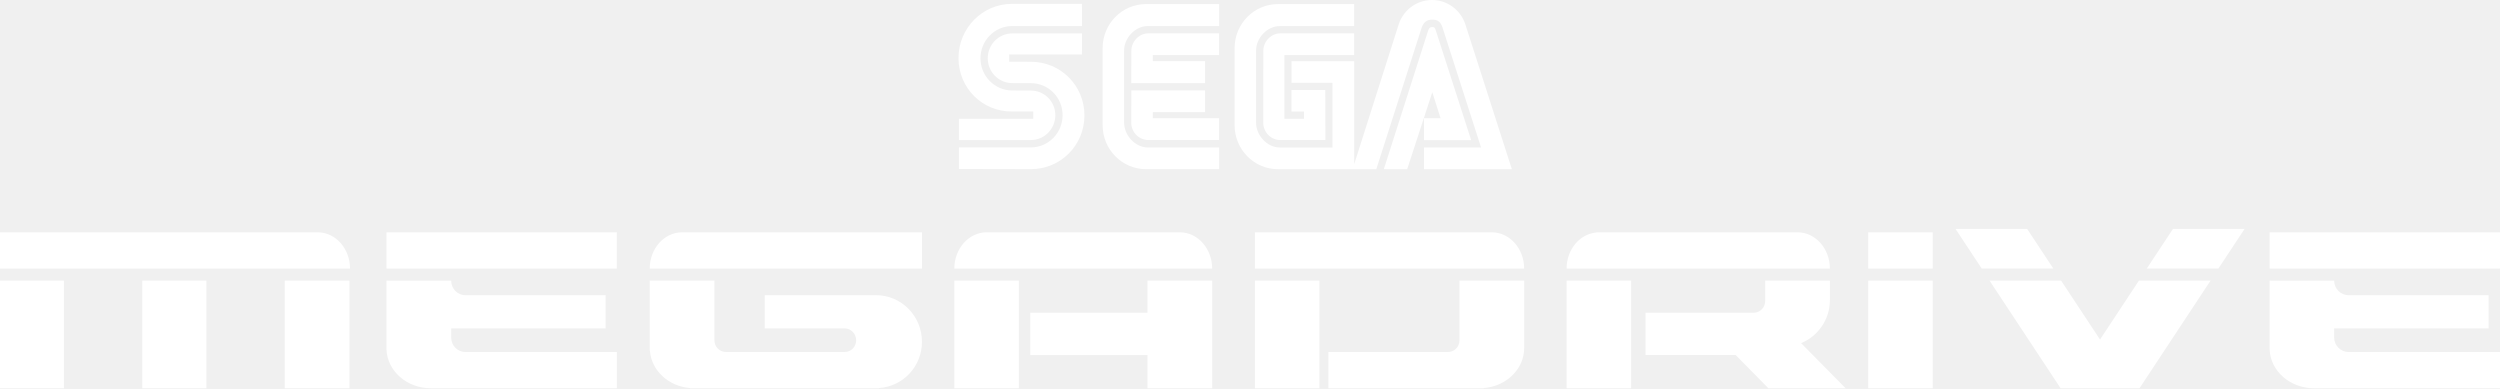
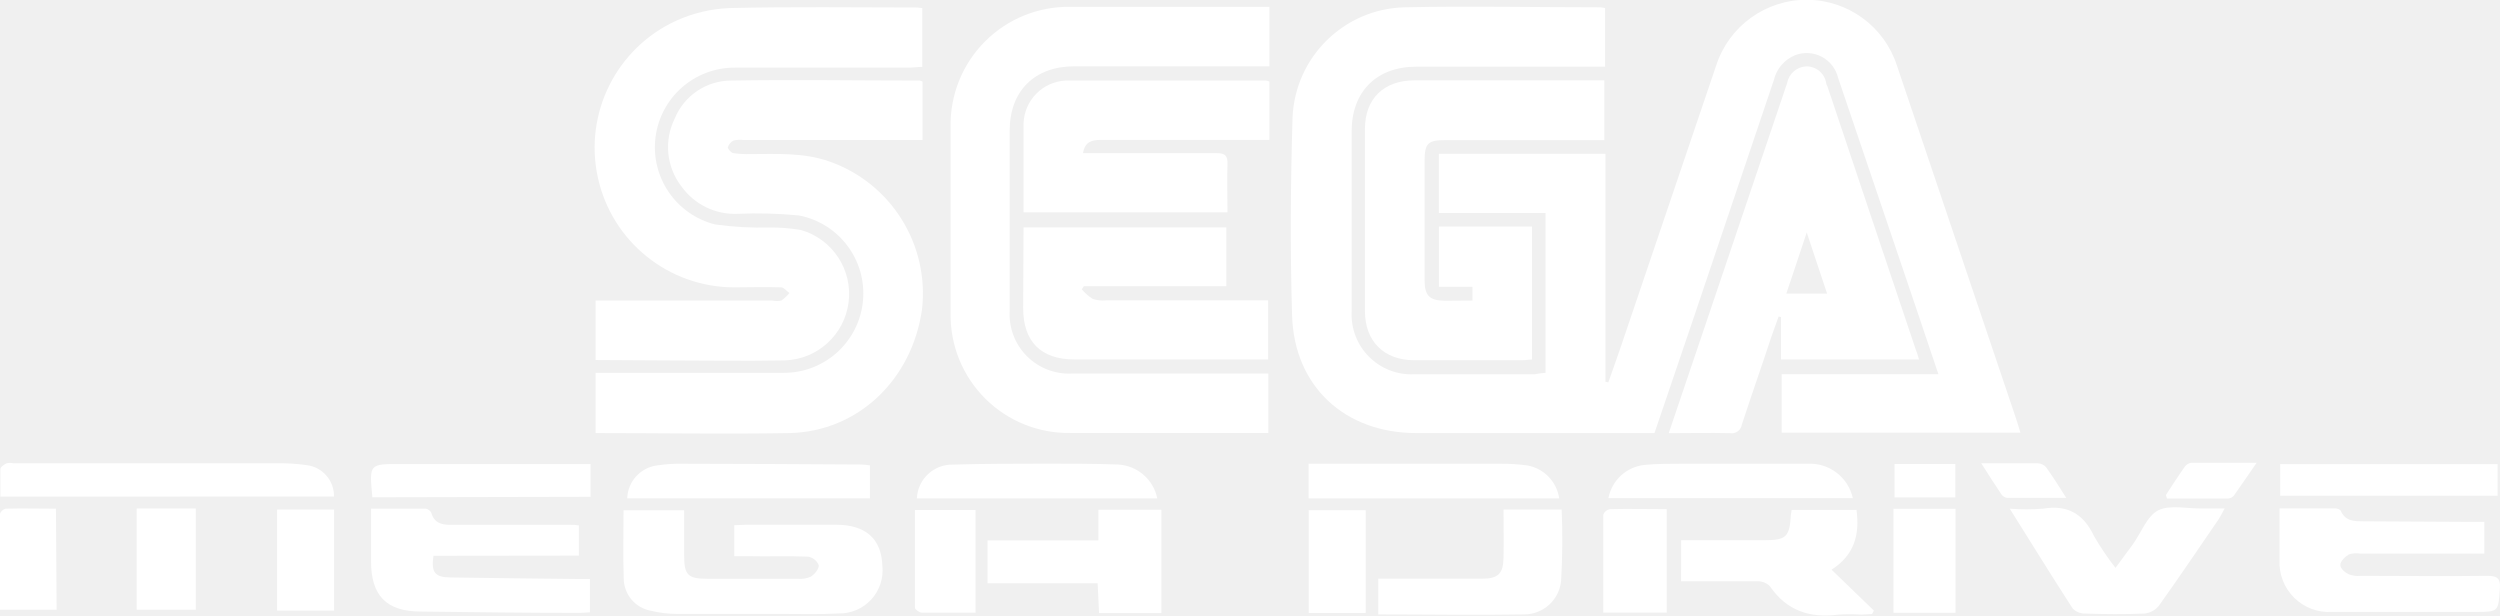
- <svg xmlns="http://www.w3.org/2000/svg" version="1.1" id="Layer_1">
-   <g transform="matrix(1.043478, 0, 0, 1.050986, 0, -0.539155)">
-     <path id="rect7344" d="M 197.898 23.513 L 200.55 27.496 L 207.797 27.496 L 205.146 23.513 L 197.898 23.513 Z" style="fill-opacity: 1; fill: rgb(255, 255, 255);" />
-     <path id="rect7344" d="M 229.687 28.71 L 229.687 35.635 C 229.775 37.797 231.755 39.523 234.172 39.523 L 253 39.523 L 253 35.881 L 237.673 35.881 C 236.871 35.881 236.216 35.225 236.216 34.421 L 236.216 33.511 L 251.848 33.511 L 251.848 30.172 L 237.673 30.172 C 236.871 30.172 236.216 29.516 236.216 28.713 L 229.687 28.71 Z" style="fill-opacity: 1; fill: rgb(255, 255, 255);" />
-     <path id="rect7344" d="M 201.343 28.71 L 208.532 39.524 L 209.27 39.524 L 215.779 39.524 L 216.517 39.524 L 223.707 28.71 L 216.458 28.71 L 212.522 34.629 L 208.586 28.71 L 201.343 28.71 Z" style="fill-opacity: 1; fill: rgb(255, 255, 255);" />
-     <path id="rect7344" d="M 189.062 28.71 L 189.062 39.524 L 195.592 39.524 L 195.592 28.71 L 189.062 28.71 Z" style="fill-opacity: 1; fill: rgb(255, 255, 255);" />
-     <path id="rect7344" d="M 178.635 28.71 L 178.635 30.76 C 178.635 30.773 178.638 30.785 178.635 30.798 C 178.618 31.435 178.102 31.935 177.463 31.935 L 176.026 31.935 L 166.527 31.935 L 166.527 36.185 L 175.648 36.185 L 178.959 39.523 L 186.774 39.523 L 182.27 34.989 C 183.976 34.296 185.186 32.622 185.186 30.663 L 185.186 28.709 L 184.751 28.709 L 178.635 28.71 Z" style="fill-opacity: 1; fill: rgb(255, 255, 255);" />
-     <path id="rect7344" d="M 158.541 28.71 L 158.541 39.524 L 165.07 39.524 L 165.07 28.71 L 158.541 28.71 Z" style="fill-opacity: 1; fill: rgb(255, 255, 255);" />
-     <path id="rect7344" d="M 147.7 28.71 L 147.7 34.706 C 147.7 35.362 147.181 35.882 146.525 35.882 L 134.434 35.882 L 134.434 39.524 L 150.14 39.524 L 150.14 39.505 C 152.434 39.331 154.247 37.6 154.247 35.484 L 154.247 28.71 L 147.7 28.71 Z" style="fill-opacity: 1; fill: rgb(255, 255, 255);" />
-     <path id="rect7344" d="M 126.997 28.71 L 126.997 39.524 L 133.525 39.524 L 133.525 28.71 L 126.997 28.71 Z" style="fill-opacity: 1; fill: rgb(255, 255, 255);" />
-     <path id="rect7344" d="M 116.124 28.71 L 116.124 31.936 L 104.26 31.936 L 104.26 36.187 L 116.124 36.187 L 116.124 39.524 L 122.672 39.524 L 122.672 28.71 L 116.124 28.71 Z" style="fill-opacity: 1; fill: rgb(255, 255, 255);" />
-     <path id="rect7344" d="M 96.578 28.71 L 96.578 39.524 L 103.107 39.524 L 103.107 28.71 L 96.578 28.71 Z" style="fill-opacity: 1; fill: rgb(255, 255, 255);" />
-     <path id="rect7344" d="M 65.754 28.71 L 65.754 35.749 L 65.773 35.749 C 65.914 37.732 67.642 39.321 69.821 39.504 L 69.821 39.523 L 88.951 39.523 L 88.951 39.504 C 91.382 39.345 93.303 37.334 93.303 34.855 C 93.303 32.274 91.225 30.171 88.649 30.171 C 88.623 30.171 88.598 30.17 88.573 30.171 L 77.39 30.171 L 77.39 33.508 L 85.469 33.508 C 86.123 33.508 86.643 34.048 86.643 34.704 C 86.643 35.361 86.123 35.88 85.469 35.88 L 73.473 35.88 C 72.819 35.88 72.299 35.36 72.299 34.704 L 72.299 28.71 L 65.754 28.71 Z" style="fill-opacity: 1; fill: rgb(255, 255, 255);" />
-     <path id="rect7344" d="M 39.112 28.71 L 39.112 35.635 C 39.199 37.797 41.179 39.523 43.597 39.523 L 62.424 39.523 L 62.424 35.881 L 47.098 35.881 C 46.294 35.881 45.66 35.225 45.66 34.421 L 45.66 33.511 L 61.29 33.511 L 61.29 30.172 L 47.098 30.172 C 46.294 30.172 45.66 29.516 45.66 28.713 L 45.053 28.713 L 39.112 28.71 Z" style="fill-opacity: 1; fill: rgb(255, 255, 255);" />
-     <path id="rect7344" d="M 28.818 28.71 L 28.818 39.524 L 35.365 39.524 L 35.365 28.71 L 28.818 28.71 Z" style="fill-opacity: 1; fill: rgb(255, 255, 255);" />
-     <path id="rect7344" d="M 14.4 28.71 L 14.4 39.524 L 20.889 39.524 L 20.889 28.71 L 14.4 28.71 Z" style="fill-opacity: 1; fill: rgb(255, 255, 255);" />
-     <path id="rect7344" d="M 0 28.71 L 0 39.524 L 6.472 39.524 L 6.472 28.71 L 0 28.71 Z" style="fill-opacity: 1; fill: rgb(255, 255, 255);" />
-     <path id="rect7344" d="M 229.687 23.855 L 229.687 27.498 L 252.999 27.498 L 252.999 23.855 L 229.687 23.855 Z" style="fill-opacity: 1; fill: rgb(255, 255, 255);" />
-     <path id="rect7344" d="M 189.062 23.855 L 189.062 27.498 L 195.592 27.498 L 195.592 23.855 L 189.062 23.855 Z" style="fill-opacity: 1; fill: rgb(255, 255, 255);" />
-     <path id="rect7344" d="M 161.55 23.855 L 161.55 23.873 C 159.866 24.023 158.541 25.583 158.541 27.498 L 161.55 27.498 L 165.07 27.498 L 177.085 27.498 L 178.636 27.498 L 183.953 27.498 L 185.184 27.498 C 185.184 25.5 183.737 23.877 181.948 23.855 L 161.55 23.855 Z" style="fill-opacity: 1; fill: rgb(255, 255, 255);" />
-     <path id="rect7344" d="M 126.997 23.855 L 126.997 27.498 L 151.009 27.498 L 154.244 27.498 C 154.244 25.501 152.796 23.879 151.009 23.855 L 126.997 23.855 Z" style="fill-opacity: 1; fill: rgb(255, 255, 255);" />
-     <path id="rect7344" d="M 99.813 23.855 C 98.025 23.877 96.578 25.5 96.578 27.498 L 99.813 27.498 L 103.107 27.498 L 119.303 27.498 L 122.672 27.498 C 122.672 25.486 121.204 23.855 119.398 23.855 C 119.365 23.855 119.336 23.853 119.304 23.855 L 99.813 23.855 Z" style="fill-opacity: 1; fill: rgb(255, 255, 255);" />
-     <path id="rect7344" d="M 69.008 23.855 C 67.21 23.867 65.754 25.493 65.754 27.498 L 69.008 27.498 L 72.302 27.498 L 93.304 27.498 L 93.304 23.855 L 69.027 23.855 L 69.008 23.855 Z" style="fill-opacity: 1; fill: rgb(255, 255, 255);" />
-     <path id="rect7344" d="M 39.112 23.855 L 39.112 27.498 L 62.423 27.498 L 62.423 23.855 L 39.112 23.855 Z" style="fill-opacity: 1; fill: rgb(255, 255, 255);" />
-     <path id="rect7344" d="M 0 23.855 L 0 27.498 L 32.205 27.498 L 35.422 27.498 C 35.422 25.508 33.986 23.889 32.205 23.855 L 0 23.855 Z" style="fill-opacity: 1; fill: rgb(255, 255, 255);" />
-     <path id="rect7344" d="M 219.905 23.513 L 217.254 27.496 L 224.501 27.496 L 227.152 23.513 L 219.905 23.513 Z" style="fill-opacity: 1; fill: rgb(255, 255, 255);" />
-   </g>
-   <g transform="matrix(1.030232, 0, 0, 1.045757, 6.767743, 0)">
-     <path d="M 109.385 12.379 C 109.385 13.367 110.19 14.15 111.156 14.14 L 118.389 14.14 L 118.389 11.937 L 111.596 11.937 L 111.596 11.32 L 116.949 11.32 L 116.949 9.128 L 109.396 9.128 L 109.385 12.379 L 109.385 12.379 Z" id="path11" style="fill-rule: evenodd; fill: rgb(255, 255, 255);" />
-     <path d="M 109.396 5.118 C 109.396 4.207 110.18 3.362 111.156 3.366 L 118.389 3.366 L 118.389 5.558 L 111.596 5.558 L 111.596 6.175 L 116.949 6.175 L 116.949 8.397 L 109.385 8.397 L 109.396 5.118 L 109.396 5.118 Z" id="path13" style="fill-rule: evenodd; fill: rgb(255, 255, 255);" />
-     <path d="M 110.898 0.411 C 108.443 0.411 106.452 2.402 106.452 4.856 L 106.452 12.637 C 106.452 15.092 108.443 17.082 110.898 17.082 L 118.391 17.082 L 118.391 14.891 L 111.084 14.891 C 109.795 14.891 108.652 13.669 108.652 12.381 L 108.652 5.11 C 108.652 3.821 109.795 2.63 111.084 2.63 L 118.391 2.63 L 118.391 0.408 L 110.898 0.408 L 110.898 0.411 Z" id="path29" style="fill-rule: evenodd; fill: rgb(255, 255, 255);" />
-     <path d="M 125.084 11.997 L 125.084 5.558 L 132.229 5.558 L 132.229 3.366 L 124.683 3.366 C 123.707 3.362 122.923 4.207 122.923 5.118 L 122.914 12.379 C 122.914 13.367 123.717 14.15 124.683 14.14 L 129.286 14.14 L 129.274 9.089 L 125.811 9.089 L 125.811 11.261 L 127.091 11.261 L 127.091 11.996 L 125.084 11.996 L 125.084 11.997 Z" id="path31" style="fill-rule: evenodd; fill: rgb(255, 255, 255);" />
-     <path d="M 104.333 0.39 L 97.155 0.39 C 94.131 0.39 91.678 2.842 91.678 5.866 C 91.678 8.891 94.131 11.284 97.155 11.258 L 99.342 11.258 L 99.342 11.997 L 91.726 11.997 L 91.726 14.141 L 99.094 14.141 C 100.479 14.141 101.603 13.017 101.603 11.634 C 101.603 10.249 100.479 9.145 99.094 9.145 L 97.185 9.137 C 95.388 9.137 93.931 7.68 93.931 5.884 C 93.931 4.087 95.387 2.63 97.185 2.63 L 104.338 2.63 L 104.333 0.39 L 104.333 0.39 Z" id="path33" style="fill-rule: evenodd; fill: rgb(255, 255, 255);" />
-     <path d="M 104.333 5.499 L 96.872 5.499 L 96.872 6.234 L 99.11 6.238 C 102.136 6.238 104.587 8.631 104.587 11.655 C 104.587 14.68 102.136 17.079 99.11 17.079 L 91.726 17.064 L 91.726 14.885 L 99.094 14.885 C 100.891 14.885 102.348 13.429 102.348 11.632 C 102.348 9.836 100.891 8.398 99.094 8.398 L 97.185 8.391 C 95.8 8.391 94.676 7.267 94.676 5.882 C 94.676 4.497 95.8 3.374 97.185 3.374 L 104.338 3.374 L 104.333 5.499 L 104.333 5.499 Z" id="path35" style="fill-rule: evenodd; fill: rgb(255, 255, 255);" />
-     <path d="M 140.576 2.991 C 140.487 2.782 140.456 2.732 140.216 2.732 C 139.975 2.732 139.917 2.857 139.825 3.066 L 135.275 17.082 L 137.669 17.085 L 140.243 9.315 L 141.09 11.939 L 139.391 11.939 L 139.391 14.15 L 144.226 14.15 L 140.576 2.991 L 140.576 2.991 Z" id="path37" style="fill-rule: evenodd; fill: rgb(255, 255, 255);" />
-     <path d="M 124.425 17.084 C 121.97 17.084 119.978 15.093 119.978 12.639 L 119.978 4.858 C 119.978 2.403 121.97 0.413 124.425 0.413 L 132.229 0.413 L 132.229 2.635 L 124.613 2.635 C 123.322 2.635 122.179 3.826 122.179 5.115 L 122.179 12.385 C 122.179 13.674 123.321 14.895 124.613 14.895 L 130.008 14.895 L 130.008 8.359 L 125.813 8.359 L 125.813 6.177 L 132.238 6.177 L 132.238 16.572 L 136.815 2.409 C 137.307 1.006 138.643 0 140.216 0 C 141.82 0 143.182 1.05 143.645 2.502 L 148.398 17.085 L 139.391 17.085 L 139.391 14.894 L 145.242 14.894 L 141.275 2.731 C 141.043 2.062 140.629 1.983 140.216 1.983 C 139.784 1.983 139.385 2.16 139.16 2.771 L 134.503 17.085 L 124.425 17.085 L 124.425 17.084 Z" id="path39" style="fill-rule: evenodd; fill: rgb(255, 255, 255);" />
-   </g>
+ <svg xmlns="http://www.w3.org/2000/svg" id="Warstwa_1" data-name="Warstwa 1" viewBox="0 0 263.18 64.78">
+   <path d="M282,256.06V239.23H270.77V233h17.54v24l.3.06c.42-1.2.86-2.4,1.27-3.61q5.06-14.91,10.11-29.82a10,10,0,0,1,19,.07q6.27,18.62,12.56,37.22c.15.45.28.9.44,1.44H306.86v-6.16h16.5c-.69-2-1.31-3.91-1.95-5.79L312.8,225a3.4,3.4,0,0,0-4.5-2.39,3.76,3.76,0,0,0-2.26,2.62l-8.46,25.08c-1.36,4-2.73,8-4.11,12.09H268.4c-7.5,0-12.85-4.88-13.08-12.37-.21-7-.16-13.92.05-20.87a12.11,12.11,0,0,1,11.74-11.58c6.88-.15,13.76,0,20.64,0a3.16,3.16,0,0,1,.52.08v6.17H268.4c-4.19,0-6.81,2.62-6.81,6.81v19a6.29,6.29,0,0,0,6.56,6.57h12.72C281.22,256.13,281.57,256.09,282,256.06Z" transform="translate(-119.3 -216.81)" fill="white" />
+   <path d="M182,254.71v-6.26h18.6a2.3,2.3,0,0,0,.95,0,4.2,4.2,0,0,0,.85-.79c-.29-.21-.57-.59-.87-.6-1.64-.06-3.28,0-4.92,0a14.7,14.7,0,0,1-6.1-28.08,15.09,15.09,0,0,1,5.54-1.32c6.59-.16,13.19-.06,19.79-.06a5,5,0,0,1,.55.06v6.19c-.46,0-.93.08-1.39.08-6.11,0-12.23,0-18.35,0a8.38,8.38,0,0,0-2.06,16.51,35,35,0,0,0,5.72.32,18.26,18.26,0,0,1,3.33.27,7,7,0,0,1-1.75,13.72c-4.28.08-8.56,0-12.84,0Z" transform="translate(-119.3 -216.81)" fill="white" />
+   <path d="M182,262.4v-6.34h1.47c6.12,0,12.24,0,18.36,0a8.36,8.36,0,0,0,1.57-16.57,46.23,46.23,0,0,0-6.46-.17,6.91,6.91,0,0,1-5.9-2.88,6.77,6.77,0,0,1-.71-7.15,6.43,6.43,0,0,1,6-4c6.59-.11,13.19,0,19.79,0a1.27,1.27,0,0,1,.3.11v6.15H197.6a3.15,3.15,0,0,0-1.07.05,1.16,1.16,0,0,0-.61.73c0,.16.34.56.57.6a10.69,10.69,0,0,0,1.79.1c2.79,0,5.58-.18,8.31.77a14.73,14.73,0,0,1,9.77,15.6c-1.06,7.4-6.74,12.82-13.91,13C195.66,262.52,188.86,262.4,182,262.4Z" transform="translate(-119.3 -216.81)" fill="white" />
+   <path d="M252.93,217.53v6.26H232.41c-4.21,0-6.82,2.6-6.82,6.79v18.95a6.25,6.25,0,0,0,6.63,6.6h20.6v6.26H232a12.41,12.41,0,0,1-12.63-12.59q0-9.84,0-19.67A12.41,12.41,0,0,1,232,217.53h21Z" transform="translate(-119.3 -216.81)" fill="white" />
+   <path d="M321.32,254.65H306.79v-4.46l-.25-.06c-.26.73-.53,1.45-.78,2.18-1,3.06-2.09,6.12-3.09,9.19a1.08,1.08,0,0,1-1.25.91c-2.11-.05-4.22,0-6.45,0,1.31-3.87,2.57-7.61,3.84-11.34q4.31-12.77,8.63-25.53a2.13,2.13,0,0,1,2-1.74,2.09,2.09,0,0,1,2.11,1.78c0,.11.09.22.13.33l5.79,17.26q1.74,5.17,3.47,10.33C321.09,253.86,321.19,254.24,321.32,254.65ZM309.5,241.28l-2.15,6.44h4.29C310.94,245.63,310.28,243.64,309.5,241.28Z" transform="translate(-119.3 -216.81)" fill="white" />
+   <path d="M274.31,248.45V247h-3.53v-6.34h9.8v14c-.35,0-.66.07-1,.07-3.8,0-7.6,0-11.4,0-3.2,0-5.18-2-5.19-5.15q0-9.6,0-19.2c0-3.19,2-5.11,5.2-5.11h20v6.29H271.47c-1.85,0-2.19.33-2.2,2.15v12.59c0,1.64.51,2.15,2.14,2.17C272.33,248.46,273.24,248.45,274.31,248.45Z" transform="translate(-119.3 -216.81)" fill="white" />
+   <path d="M252.93,225.39v6.15h-1.45c-5.43,0-10.87,0-16.3,0-.92,0-1.66.16-1.87,1.39h1.35c4.24,0,8.47,0,12.71,0,.91,0,1.18.27,1.15,1.16-.06,1.66,0,3.33,0,5.07H227.05v-6.58c0-.92,0-1.84,0-2.76a4.67,4.67,0,0,1,4.42-4.53c7,0,14.07,0,21.1,0A1.55,1.55,0,0,1,252.93,225.39Z" transform="translate(-119.3 -216.81)" fill="white" />
+   <path d="M227.05,240.75H248.4v6.19h-15l-.22.33a5.14,5.14,0,0,0,1.14,1,3.27,3.27,0,0,0,1.41.16h17.07v6.22h-20.4c-3.52,0-5.39-1.88-5.39-5.41Z" transform="translate(-119.3 -216.81)" fill="white" />
+   <path d="M184.94,270.53h6.38c0,1.6,0,3.14,0,4.68,0,2.15.37,2.53,2.49,2.53h9.47a2.74,2.74,0,0,0,1.39-.23c.4-.26.87-.83.82-1.21a1.48,1.48,0,0,0-1.13-.89c-2.11-.09-4.23,0-6.35-.05h-1.41V272.1c.4,0,.82-.05,1.24-.05h9.47c3.13,0,4.79,1.49,4.88,4.34a4.54,4.54,0,0,1-4.61,5c-2,.11-3.92.05-5.87.05-3.72,0-7.44,0-11.15,0a11.84,11.84,0,0,1-2.72-.33,3.48,3.48,0,0,1-2.88-3.4C184.88,275.35,184.94,273,184.94,270.53Z" transform="translate(-119.3 -216.81)" fill="white" />
+   <path d="M359.27,270.33c2.13,0,4,0,5.88,0,.2,0,.52.12.58.28.5,1.11,1.48,1.08,2.45,1.08l11.27.06h1.38v3.34H367.76a2.53,2.53,0,0,0-1.18.08c-.4.24-.89.7-.91,1.09s.49.82.87,1a2.72,2.72,0,0,0,1.29.17c4.44,0,8.87.06,13.31,0,1,0,1.41.22,1.33,1.33-.17,2.45-.12,2.46-2.57,2.47-5,0-10.07,0-15.11,0a5.21,5.21,0,0,1-5.52-5.46C359.26,274.08,359.27,272.29,359.27,270.33Z" transform="translate(-119.3 -216.81)" fill="white" />
+   <path d="M164.93,275.32c-.26,1.74.15,2.26,1.77,2.28,4.4.07,8.8.11,13.19.16h1.51v3.51c-.32,0-.67.06-1,.06-5.6,0-11.2-.07-16.79-.14-3.65,0-5.26-1.7-5.25-5.32v-5.51c2,0,3.9,0,5.77,0a.82.82,0,0,1,.58.44c.3,1.07,1.09,1.26,2,1.26h12.72c.23,0,.47,0,.81.06v3.18Z" transform="translate(-119.3 -216.81)" fill="white" />
+   <path d="M342,276.59c.73-1,1.29-1.73,1.84-2.49.88-1.24,1.5-3,2.69-3.58s3-.17,4.47-.18h2.49c-.28.51-.42.81-.6,1.09-2.1,3.06-4.17,6.14-6.33,9.16a2.23,2.23,0,0,1-1.53.81c-2.07.09-4.15.07-6.23,0a1.77,1.77,0,0,1-1.31-.54c-2.19-3.38-4.3-6.81-6.62-10.5a22.25,22.25,0,0,0,3.49,0c2.6-.44,4.28.55,5.39,2.9A29.3,29.3,0,0,0,342,276.59Z" transform="translate(-119.3 -216.81)" fill="white" />
+   <path d="M241.56,281.35H235l-.15-3.14H223.26V273.7h11.67v-3.23h6.63Z" transform="translate(-119.3 -216.81)" fill="white" />
+   <path d="M296.28,273.68H305c2.34,0,2.69-.34,2.83-2.66a4.59,4.59,0,0,1,.08-.53h6.83c.35,2.63-.24,4.76-2.63,6.29l4.46,4.31-.2.36c-.37,0-.75.06-1.12.06a19.24,19.24,0,0,0-2.4,0c-3,.39-5.45-.38-7.24-3a1.82,1.82,0,0,0-1.34-.51c-2.64,0-5.27,0-8,0Z" transform="translate(-119.3 -216.81)" fill="white" />
+   <path d="M119.34,269.09c0-1,0-1.95,0-2.89,0-.23.39-.49.66-.62a1.67,1.67,0,0,1,.71,0q13.85,0,27.69,0a20.26,20.26,0,0,1,3.22.2,3.27,3.27,0,0,1,2.84,3.3Z" transform="translate(-119.3 -216.81)" fill="white" />
+   <path d="M283.7,270.45a75.05,75.05,0,0,1-.06,7.52,3.91,3.91,0,0,1-3.84,3.52c-5.1.09-10.21,0-15.41,0v-3.76h2.54c2.79,0,5.59,0,8.38,0,1.71,0,2.24-.53,2.27-2.21s0-3.33,0-5.07Z" transform="translate(-119.3 -216.81)" fill="white" />
+   <path d="M283.44,269.28H257.06v-3.65h20.17a19.67,19.67,0,0,1,2.87.18A4.12,4.12,0,0,1,283.44,269.28Z" transform="translate(-119.3 -216.81)" fill="white" />
+   <path d="M185.33,269.27a3.61,3.61,0,0,1,3.11-3.46,15.71,15.71,0,0,1,2.74-.18c6.28,0,12.55.05,18.83.08a8,8,0,0,1,.87.09v3.47Z" transform="translate(-119.3 -216.81)" fill="white" />
+   <path d="M314.35,269.25H288.62a4.33,4.33,0,0,1,3.83-3.5c1.27-.13,2.56-.11,3.84-.12,4.43,0,8.87,0,13.3,0A4.62,4.62,0,0,1,314.35,269.25Z" transform="translate(-119.3 -216.81)" fill="white" />
+   <path d="M215.82,269.28a3.72,3.72,0,0,1,3.81-3.56c3.27-.1,6.54-.09,9.82-.1,2.51,0,5,0,7.54.09a4.46,4.46,0,0,1,4.14,3.57Z" transform="translate(-119.3 -216.81)" fill="white" />
+   <path d="M359.34,269v-3.33h22.89V269Z" transform="translate(-119.3 -216.81)" fill="white" />
+   <path d="M158.5,269.16c-.34-3.53-.34-3.51,3-3.5,6.15,0,12.3,0,18.45,0h1.52v3.45Z" transform="translate(-119.3 -216.81)" fill="white" />
+   <path d="M288.08,281.3c0-3.54,0-6.92,0-10.31a.92.92,0,0,1,.68-.58c2-.05,4,0,6,0V281.3Z" transform="translate(-119.3 -216.81)" fill="white" />
+   <path d="M318.63,281.32V270.37h6.53v10.95Z" transform="translate(-119.3 -216.81)" fill="white" />
+   <path d="M222,281.31c-2,0-3.81,0-5.64,0-.26,0-.73-.33-.74-.51,0-3.42,0-6.85,0-10.3H222Z" transform="translate(-119.3 -216.81)" fill="white" />
+   <path d="M133.69,270.34h6.22V281h-6.22Z" transform="translate(-119.3 -216.81)" fill="white" />
+   <path d="M154.47,270.45v10.64h-6V270.45Z" transform="translate(-119.3 -216.81)" fill="white" />
+   <path d="M263.07,281.34h-6V270.52h6Z" transform="translate(-119.3 -216.81)" fill="white" />
+   <path d="M125.26,281h-6c0-3.43,0-6.69,0-10a.9.9,0,0,1,.61-.64c1.75-.05,3.5,0,5.32,0Z" transform="translate(-119.3 -216.81)" fill="white" />
+   <path d="M347.31,268.92c.65-1,1.29-2,2-3a1,1,0,0,1,.67-.39c2.17,0,4.35,0,6.88,0-.93,1.34-1.65,2.41-2.4,3.46a.87.87,0,0,1-.6.3c-2.15,0-4.29,0-6.44,0Z" transform="translate(-119.3 -216.81)" fill="white" />
+   <path d="M327.87,265.58c2.19,0,4.06,0,5.93,0a1.24,1.24,0,0,1,.9.42c.71,1,1.35,2,2.12,3.22-2.21,0-4.22,0-6.23,0a.86.86,0,0,1-.58-.34C329.33,267.88,328.68,266.84,327.87,265.58Z" transform="translate(-119.3 -216.81)" fill="white" />
+   <path d="M318.74,269.17v-3.51h6.4v3.51Z" transform="translate(-119.3 -216.81)" fill="white" />
</svg>
